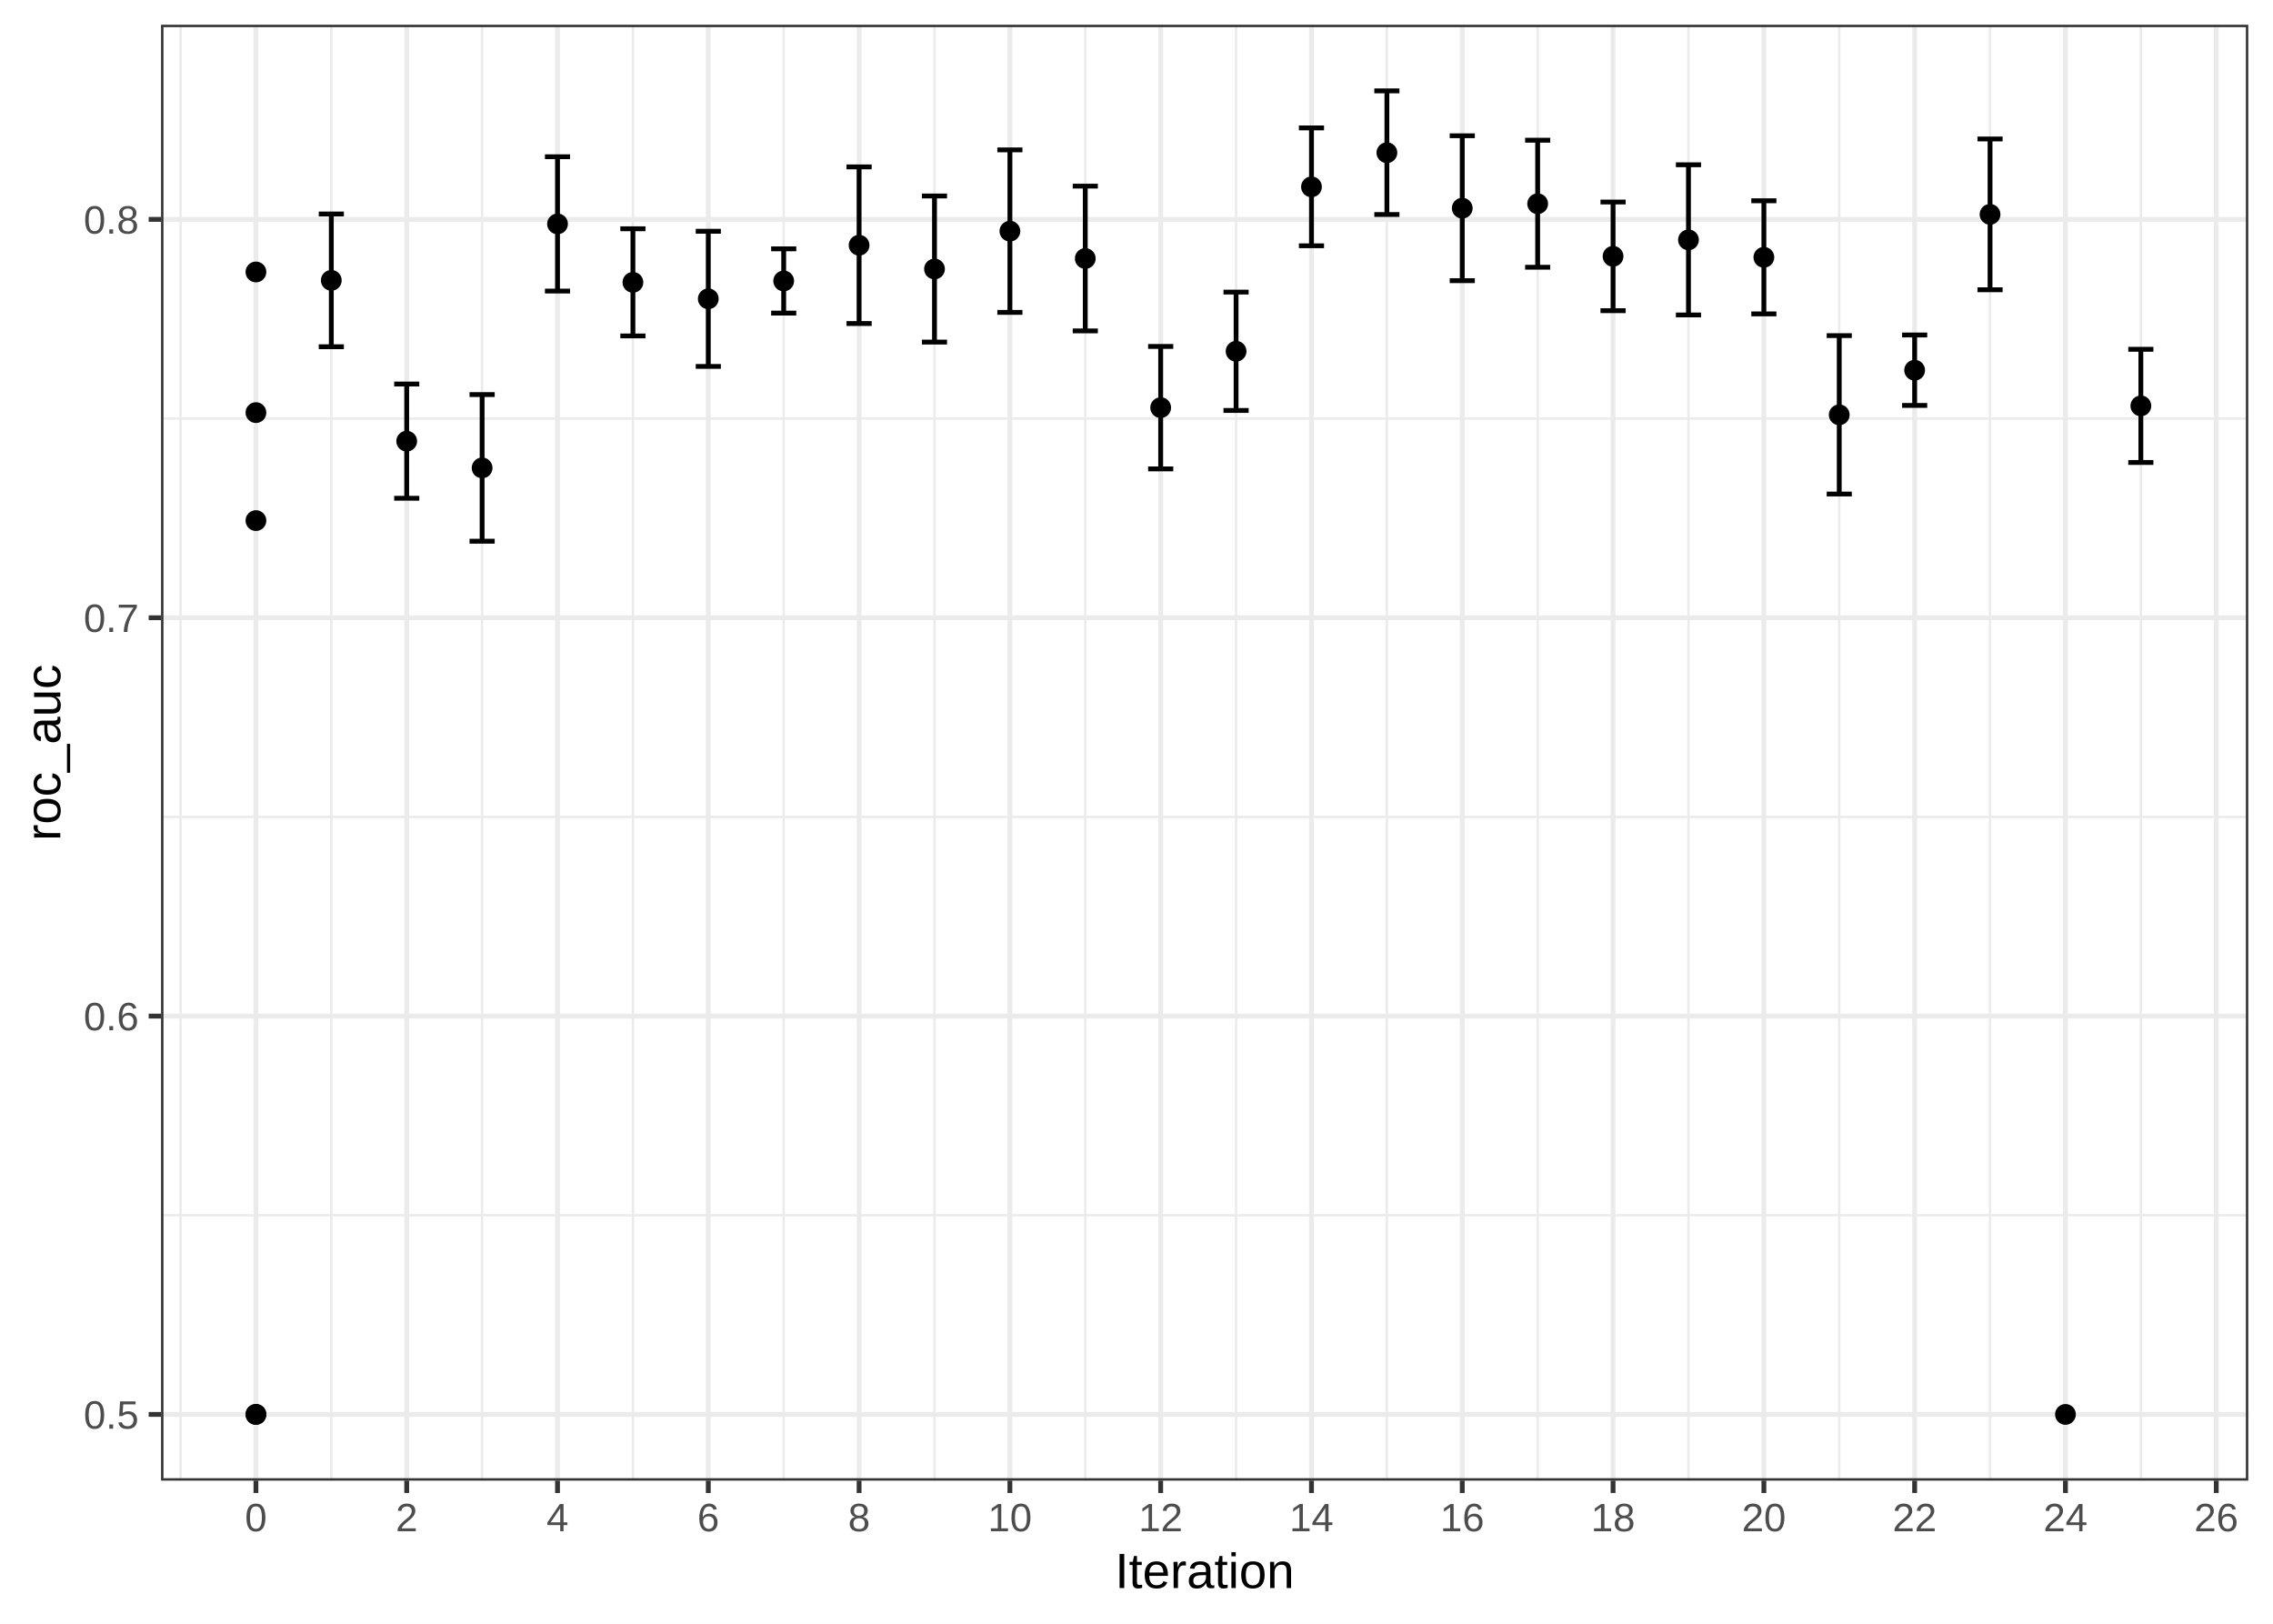
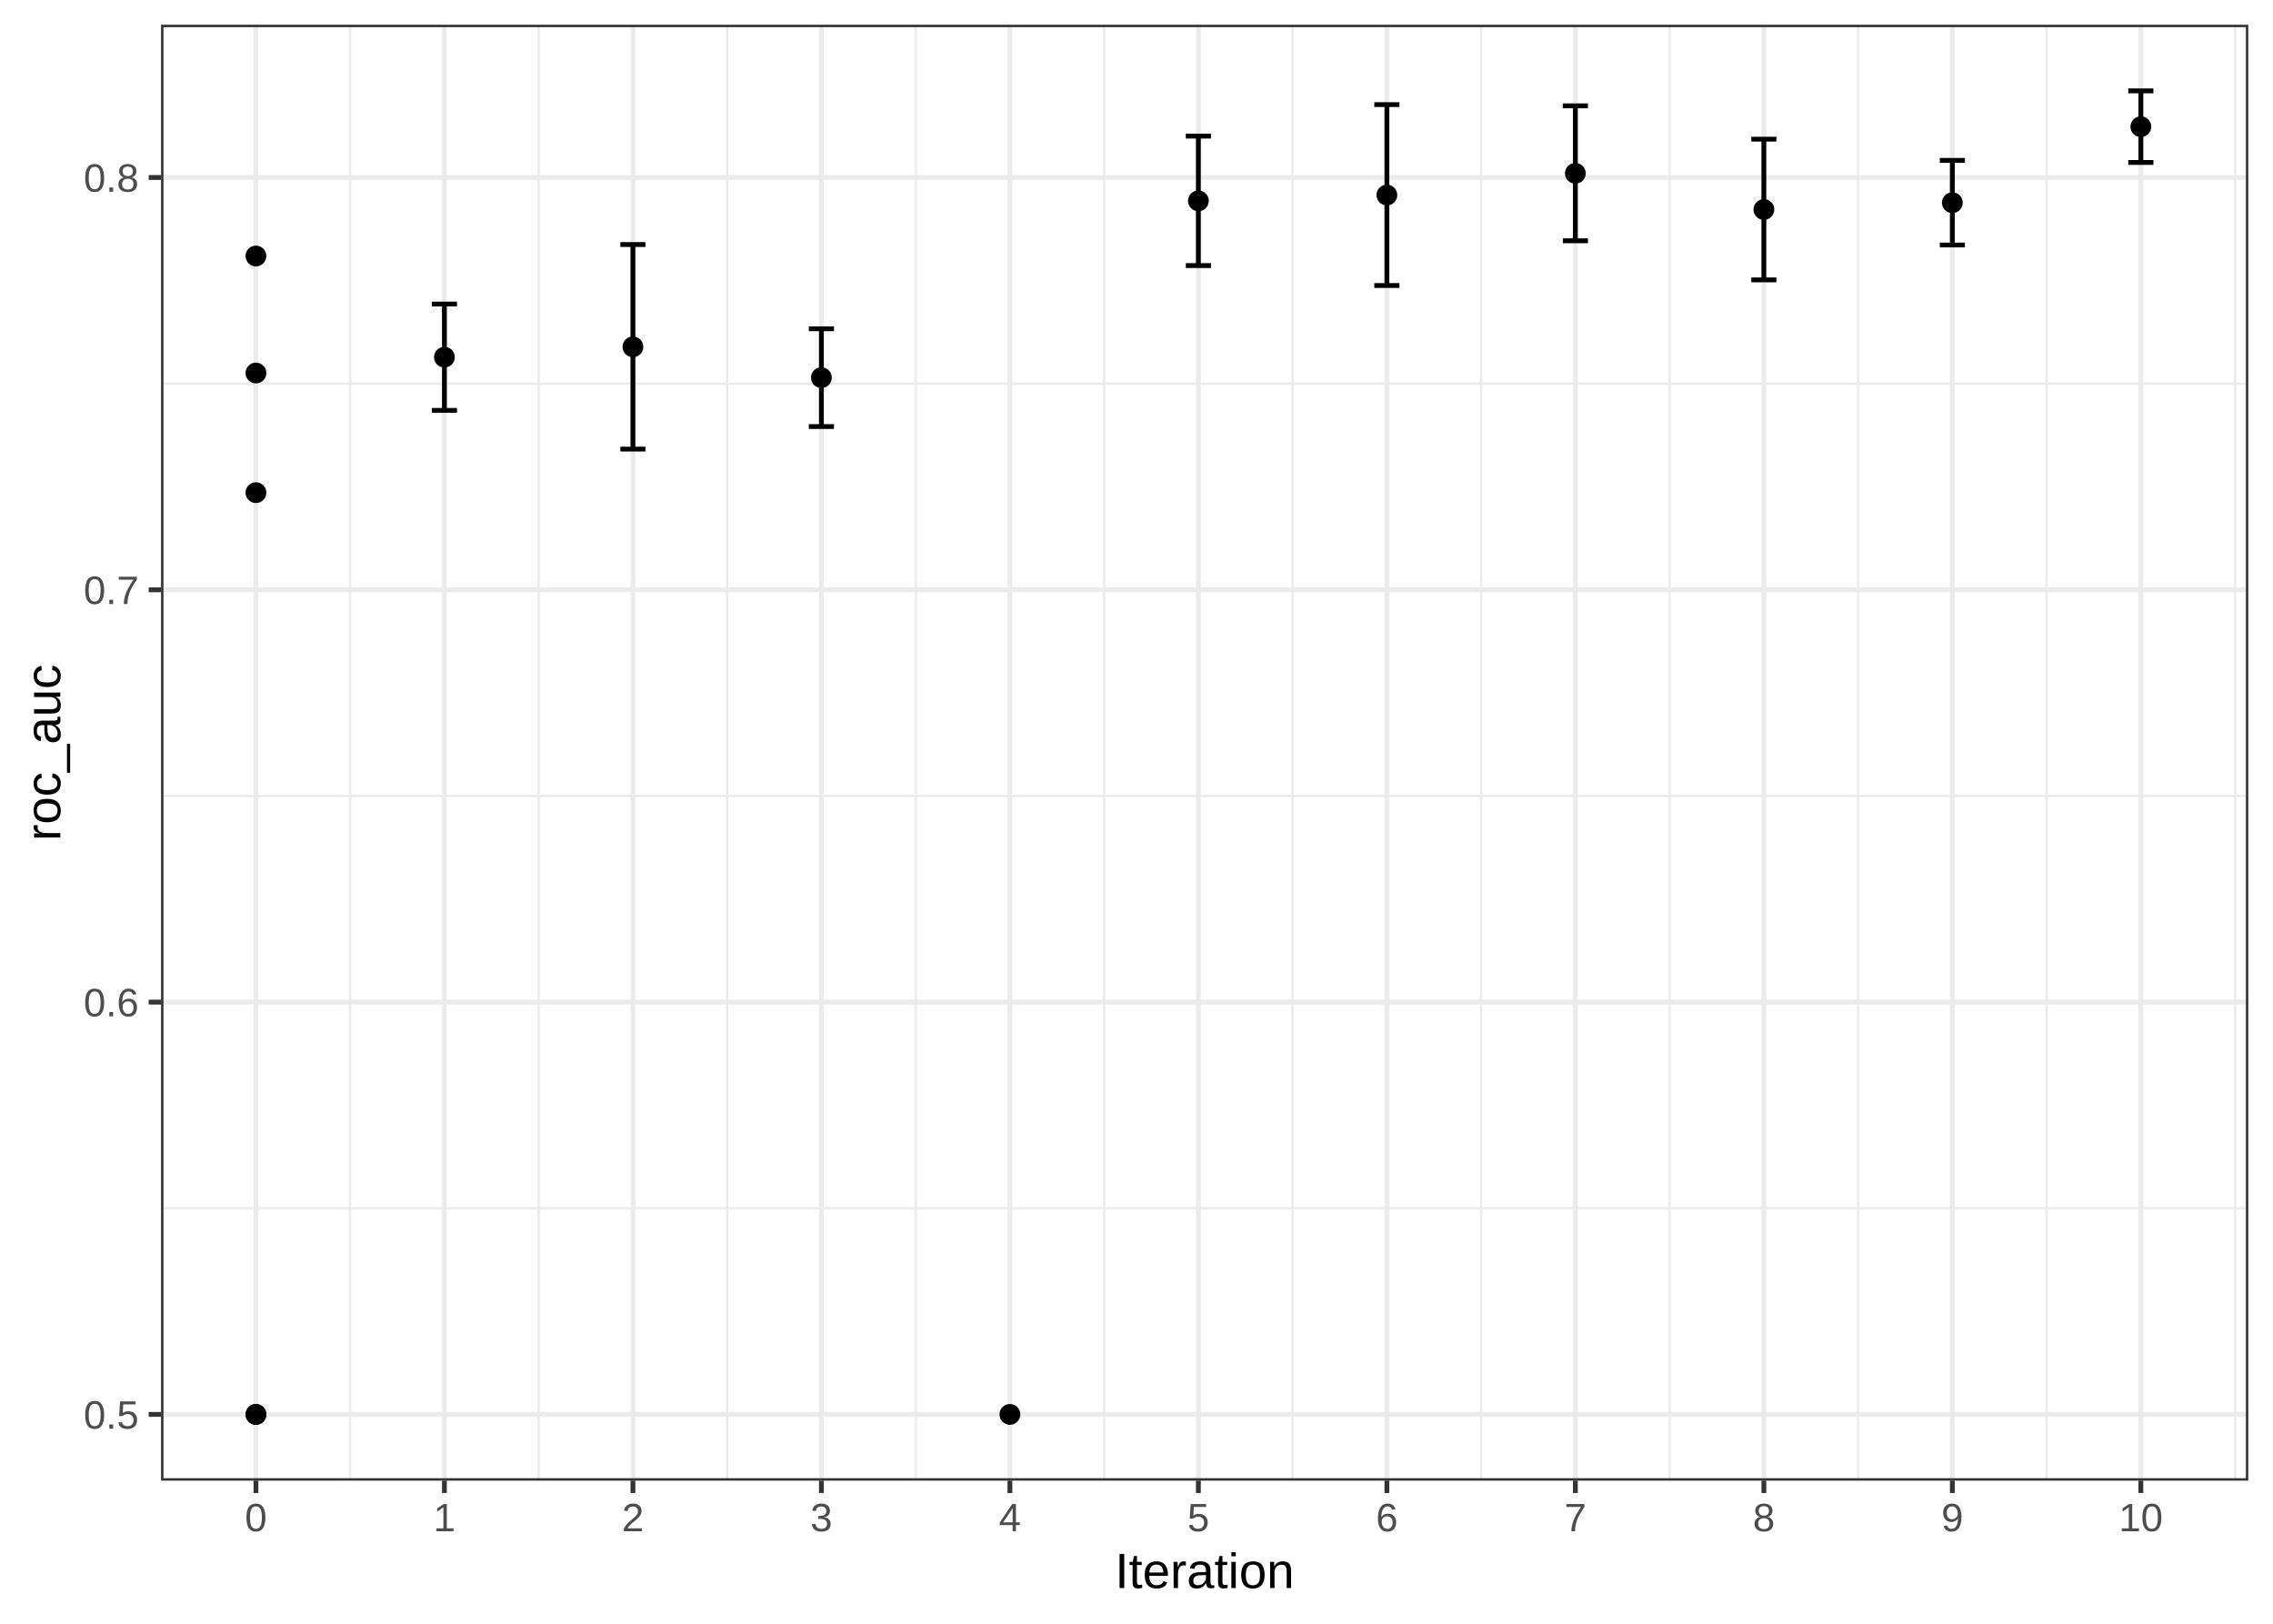
<svg xmlns="http://www.w3.org/2000/svg" class="svglite" width="504.00pt" height="360.00pt" viewBox="0 0 504.00 360.00">
  <defs>
    <style type="text/css">
    .svglite line, .svglite polyline, .svglite polygon, .svglite path, .svglite rect, .svglite circle {
      fill: none;
      stroke: #000000;
      stroke-linecap: round;
      stroke-linejoin: round;
      stroke-miterlimit: 10.00;
    }
    .svglite text {
      white-space: pre;
    }
  </style>
  </defs>
  <rect width="100%" height="100%" style="stroke: none; fill: none;" />
  <defs>
    <clipPath id="cpMC4wMHw1MDQuMDB8MC4wMHwzNjAuMDA=">
      <rect x="0.00" y="0.00" width="504.00" height="360.00" />
    </clipPath>
  </defs>
  <g clip-path="url(#cpMC4wMHw1MDQuMDB8MC4wMHwzNjAuMDA=)">
    <rect x="-0" y="0.00" width="504.00" height="360.00" style="stroke-width: 1.07; stroke: #FFFFFF; fill: #FFFFFF;" />
  </g>
  <defs>
    <clipPath id="cpMzUuNzF8NDk4LjUyfDUuNDh8MzI4LjI3">
      <rect x="35.71" y="5.48" width="462.81" height="322.79" />
    </clipPath>
  </defs>
  <g clip-path="url(#cpMzUuNzF8NDk4LjUyfDUuNDh8MzI4LjI3)">
    <rect x="35.71" y="5.48" width="462.81" height="322.79" style="stroke-width: 1.07; stroke: none; fill: #FFFFFF;" />
-     <polyline points="35.71,269.44 498.52,269.44 " style="stroke-width: 0.53; stroke: #EBEBEB; stroke-linecap: butt;" />
-     <polyline points="35.71,181.12 498.52,181.12 " style="stroke-width: 0.53; stroke: #EBEBEB; stroke-linecap: butt;" />
-     <polyline points="35.71,92.80 498.52,92.80 " style="stroke-width: 0.53; stroke: #EBEBEB; stroke-linecap: butt;" />
-     <polyline points="40.03,328.27 40.03,5.48 " style="stroke-width: 0.53; stroke: #EBEBEB; stroke-linecap: butt;" />
-     <polyline points="73.46,328.27 73.46,5.48 " style="stroke-width: 0.53; stroke: #EBEBEB; stroke-linecap: butt;" />
-     <polyline points="106.90,328.27 106.90,5.48 " style="stroke-width: 0.53; stroke: #EBEBEB; stroke-linecap: butt;" />
-     <polyline points="140.34,328.27 140.34,5.48 " style="stroke-width: 0.53; stroke: #EBEBEB; stroke-linecap: butt;" />
-     <polyline points="173.77,328.27 173.77,5.48 " style="stroke-width: 0.53; stroke: #EBEBEB; stroke-linecap: butt;" />
-     <polyline points="207.21,328.27 207.21,5.48 " style="stroke-width: 0.53; stroke: #EBEBEB; stroke-linecap: butt;" />
-     <polyline points="240.64,328.27 240.64,5.48 " style="stroke-width: 0.53; stroke: #EBEBEB; stroke-linecap: butt;" />
-     <polyline points="274.08,328.27 274.08,5.48 " style="stroke-width: 0.53; stroke: #EBEBEB; stroke-linecap: butt;" />
-     <polyline points="307.52,328.27 307.52,5.48 " style="stroke-width: 0.53; stroke: #EBEBEB; stroke-linecap: butt;" />
-     <polyline points="340.95,328.27 340.95,5.48 " style="stroke-width: 0.53; stroke: #EBEBEB; stroke-linecap: butt;" />
-     <polyline points="374.39,328.27 374.39,5.48 " style="stroke-width: 0.53; stroke: #EBEBEB; stroke-linecap: butt;" />
-     <polyline points="407.82,328.27 407.82,5.48 " style="stroke-width: 0.53; stroke: #EBEBEB; stroke-linecap: butt;" />
-     <polyline points="441.26,328.27 441.26,5.48 " style="stroke-width: 0.53; stroke: #EBEBEB; stroke-linecap: butt;" />
-     <polyline points="474.70,328.27 474.70,5.48 " style="stroke-width: 0.53; stroke: #EBEBEB; stroke-linecap: butt;" />
+     <polyline points="35.71,267.89 498.52,267.89 " style="stroke-width: 0.53; stroke: #EBEBEB; stroke-linecap: butt;" />
+     <polyline points="35.71,176.47 498.52,176.47 " style="stroke-width: 0.53; stroke: #EBEBEB; stroke-linecap: butt;" />
+     <polyline points="35.71,85.06 498.52,85.06 " style="stroke-width: 0.53; stroke: #EBEBEB; stroke-linecap: butt;" />
+     <polyline points="35.85,328.27 35.85,5.48 " style="stroke-width: 0.53; stroke: #EBEBEB; stroke-linecap: butt;" />
+     <polyline points="77.64,328.27 77.64,5.48 " style="stroke-width: 0.53; stroke: #EBEBEB; stroke-linecap: butt;" />
+     <polyline points="119.44,328.27 119.44,5.48 " style="stroke-width: 0.53; stroke: #EBEBEB; stroke-linecap: butt;" />
+     <polyline points="161.23,328.27 161.23,5.48 " style="stroke-width: 0.53; stroke: #EBEBEB; stroke-linecap: butt;" />
+     <polyline points="203.03,328.27 203.03,5.48 " style="stroke-width: 0.53; stroke: #EBEBEB; stroke-linecap: butt;" />
+     <polyline points="244.82,328.27 244.82,5.48 " style="stroke-width: 0.53; stroke: #EBEBEB; stroke-linecap: butt;" />
+     <polyline points="286.62,328.27 286.62,5.48 " style="stroke-width: 0.53; stroke: #EBEBEB; stroke-linecap: butt;" />
+     <polyline points="328.41,328.27 328.41,5.48 " style="stroke-width: 0.53; stroke: #EBEBEB; stroke-linecap: butt;" />
+     <polyline points="370.21,328.27 370.21,5.48 " style="stroke-width: 0.53; stroke: #EBEBEB; stroke-linecap: butt;" />
+     <polyline points="412.00,328.27 412.00,5.48 " style="stroke-width: 0.53; stroke: #EBEBEB; stroke-linecap: butt;" />
+     <polyline points="453.80,328.27 453.80,5.48 " style="stroke-width: 0.53; stroke: #EBEBEB; stroke-linecap: butt;" />
+     <polyline points="495.59,328.27 495.59,5.48 " style="stroke-width: 0.53; stroke: #EBEBEB; stroke-linecap: butt;" />
    <polyline points="35.71,313.59 498.52,313.59 " style="stroke-width: 1.07; stroke: #EBEBEB; stroke-linecap: butt;" />
-     <polyline points="35.71,225.28 498.52,225.28 " style="stroke-width: 1.07; stroke: #EBEBEB; stroke-linecap: butt;" />
-     <polyline points="35.71,136.96 498.52,136.96 " style="stroke-width: 1.07; stroke: #EBEBEB; stroke-linecap: butt;" />
-     <polyline points="35.71,48.64 498.52,48.64 " style="stroke-width: 1.07; stroke: #EBEBEB; stroke-linecap: butt;" />
+     <polyline points="35.71,222.18 498.52,222.18 " style="stroke-width: 1.07; stroke: #EBEBEB; stroke-linecap: butt;" />
+     <polyline points="35.71,130.77 498.52,130.77 " style="stroke-width: 1.07; stroke: #EBEBEB; stroke-linecap: butt;" />
+     <polyline points="35.71,39.35 498.52,39.35 " style="stroke-width: 1.07; stroke: #EBEBEB; stroke-linecap: butt;" />
    <polyline points="56.75,328.27 56.75,5.48 " style="stroke-width: 1.07; stroke: #EBEBEB; stroke-linecap: butt;" />
-     <polyline points="90.18,328.27 90.18,5.48 " style="stroke-width: 1.07; stroke: #EBEBEB; stroke-linecap: butt;" />
-     <polyline points="123.62,328.27 123.62,5.48 " style="stroke-width: 1.07; stroke: #EBEBEB; stroke-linecap: butt;" />
-     <polyline points="157.05,328.27 157.05,5.48 " style="stroke-width: 1.07; stroke: #EBEBEB; stroke-linecap: butt;" />
-     <polyline points="190.49,328.27 190.49,5.48 " style="stroke-width: 1.07; stroke: #EBEBEB; stroke-linecap: butt;" />
+     <polyline points="98.54,328.27 98.54,5.48 " style="stroke-width: 1.07; stroke: #EBEBEB; stroke-linecap: butt;" />
+     <polyline points="140.34,328.27 140.34,5.48 " style="stroke-width: 1.07; stroke: #EBEBEB; stroke-linecap: butt;" />
+     <polyline points="182.13,328.27 182.13,5.48 " style="stroke-width: 1.07; stroke: #EBEBEB; stroke-linecap: butt;" />
    <polyline points="223.93,328.27 223.93,5.48 " style="stroke-width: 1.07; stroke: #EBEBEB; stroke-linecap: butt;" />
-     <polyline points="257.36,328.27 257.36,5.48 " style="stroke-width: 1.07; stroke: #EBEBEB; stroke-linecap: butt;" />
-     <polyline points="290.80,328.27 290.80,5.48 " style="stroke-width: 1.07; stroke: #EBEBEB; stroke-linecap: butt;" />
-     <polyline points="324.23,328.27 324.23,5.48 " style="stroke-width: 1.07; stroke: #EBEBEB; stroke-linecap: butt;" />
-     <polyline points="357.67,328.27 357.67,5.48 " style="stroke-width: 1.07; stroke: #EBEBEB; stroke-linecap: butt;" />
+     <polyline points="265.72,328.27 265.72,5.48 " style="stroke-width: 1.07; stroke: #EBEBEB; stroke-linecap: butt;" />
+     <polyline points="307.52,328.27 307.52,5.48 " style="stroke-width: 1.07; stroke: #EBEBEB; stroke-linecap: butt;" />
+     <polyline points="349.31,328.27 349.31,5.48 " style="stroke-width: 1.07; stroke: #EBEBEB; stroke-linecap: butt;" />
    <polyline points="391.11,328.27 391.11,5.48 " style="stroke-width: 1.07; stroke: #EBEBEB; stroke-linecap: butt;" />
-     <polyline points="424.54,328.27 424.54,5.48 " style="stroke-width: 1.07; stroke: #EBEBEB; stroke-linecap: butt;" />
-     <polyline points="457.98,328.27 457.98,5.48 " style="stroke-width: 1.07; stroke: #EBEBEB; stroke-linecap: butt;" />
-     <polyline points="491.42,328.27 491.42,5.48 " style="stroke-width: 1.07; stroke: #EBEBEB; stroke-linecap: butt;" />
-     <circle cx="56.75" cy="91.48" r="1.95" style="stroke-width: 0.71; fill: #000000;" />
+     <polyline points="432.90,328.27 432.90,5.48 " style="stroke-width: 1.07; stroke: #EBEBEB; stroke-linecap: butt;" />
+     <polyline points="474.70,328.27 474.70,5.48 " style="stroke-width: 1.07; stroke: #EBEBEB; stroke-linecap: butt;" />
+     <circle cx="56.75" cy="82.70" r="1.95" style="stroke-width: 0.71; fill: #000000;" />
    <circle cx="56.75" cy="313.59" r="1.95" style="stroke-width: 0.71; fill: #000000;" />
-     <circle cx="56.75" cy="115.42" r="1.95" style="stroke-width: 0.71; fill: #000000;" />
-     <circle cx="56.75" cy="60.30" r="1.95" style="stroke-width: 0.71; fill: #000000;" />
+     <circle cx="56.75" cy="109.23" r="1.95" style="stroke-width: 0.71; fill: #000000;" />
+     <circle cx="56.75" cy="56.76" r="1.95" style="stroke-width: 0.71; fill: #000000;" />
    <circle cx="56.75" cy="313.59" r="1.95" style="stroke-width: 0.71; fill: #000000;" />
-     <circle cx="73.46" cy="62.16" r="1.95" style="stroke-width: 0.71; fill: #000000;" />
-     <circle cx="90.18" cy="97.81" r="1.95" style="stroke-width: 0.71; fill: #000000;" />
-     <circle cx="106.90" cy="103.74" r="1.95" style="stroke-width: 0.71; fill: #000000;" />
-     <circle cx="123.62" cy="49.64" r="1.95" style="stroke-width: 0.71; fill: #000000;" />
-     <circle cx="140.34" cy="62.60" r="1.95" style="stroke-width: 0.71; fill: #000000;" />
-     <circle cx="157.05" cy="66.25" r="1.95" style="stroke-width: 0.71; fill: #000000;" />
-     <circle cx="173.77" cy="62.29" r="1.95" style="stroke-width: 0.71; fill: #000000;" />
-     <circle cx="190.49" cy="54.37" r="1.95" style="stroke-width: 0.71; fill: #000000;" />
-     <circle cx="207.21" cy="59.64" r="1.95" style="stroke-width: 0.71; fill: #000000;" />
-     <circle cx="223.93" cy="51.25" r="1.95" style="stroke-width: 0.71; fill: #000000;" />
-     <circle cx="240.64" cy="57.31" r="1.95" style="stroke-width: 0.71; fill: #000000;" />
-     <circle cx="257.36" cy="90.38" r="1.95" style="stroke-width: 0.71; fill: #000000;" />
-     <circle cx="274.08" cy="77.88" r="1.95" style="stroke-width: 0.71; fill: #000000;" />
-     <circle cx="290.80" cy="41.43" r="1.95" style="stroke-width: 0.71; fill: #000000;" />
-     <circle cx="307.52" cy="33.86" r="1.95" style="stroke-width: 0.71; fill: #000000;" />
-     <circle cx="324.23" cy="46.16" r="1.95" style="stroke-width: 0.71; fill: #000000;" />
-     <circle cx="340.95" cy="45.17" r="1.95" style="stroke-width: 0.71; fill: #000000;" />
-     <circle cx="357.67" cy="56.83" r="1.95" style="stroke-width: 0.71; fill: #000000;" />
-     <circle cx="374.39" cy="53.18" r="1.95" style="stroke-width: 0.71; fill: #000000;" />
-     <circle cx="391.11" cy="57.05" r="1.95" style="stroke-width: 0.71; fill: #000000;" />
-     <circle cx="407.82" cy="91.97" r="1.95" style="stroke-width: 0.71; fill: #000000;" />
-     <circle cx="424.54" cy="82.08" r="1.95" style="stroke-width: 0.71; fill: #000000;" />
-     <circle cx="441.26" cy="47.53" r="1.95" style="stroke-width: 0.71; fill: #000000;" />
-     <circle cx="457.98" cy="313.59" r="1.95" style="stroke-width: 0.71; fill: #000000;" />
-     <circle cx="474.70" cy="89.99" r="1.95" style="stroke-width: 0.71; fill: #000000;" />
-     <polyline points="70.68,47.44 76.25,47.44 " style="stroke-width: 1.07; stroke-linecap: butt;" />
-     <polyline points="73.46,47.44 73.46,76.88 " style="stroke-width: 1.07; stroke-linecap: butt;" />
-     <polyline points="70.68,76.88 76.25,76.88 " style="stroke-width: 1.07; stroke-linecap: butt;" />
-     <polyline points="87.40,85.14 92.97,85.14 " style="stroke-width: 1.07; stroke-linecap: butt;" />
-     <polyline points="90.18,85.14 90.18,110.47 " style="stroke-width: 1.07; stroke-linecap: butt;" />
-     <polyline points="87.40,110.47 92.97,110.47 " style="stroke-width: 1.07; stroke-linecap: butt;" />
-     <polyline points="104.11,87.48 109.69,87.48 " style="stroke-width: 1.07; stroke-linecap: butt;" />
-     <polyline points="106.90,87.48 106.90,119.99 " style="stroke-width: 1.07; stroke-linecap: butt;" />
-     <polyline points="104.11,119.99 109.69,119.99 " style="stroke-width: 1.07; stroke-linecap: butt;" />
-     <polyline points="120.83,34.75 126.40,34.75 " style="stroke-width: 1.07; stroke-linecap: butt;" />
-     <polyline points="123.62,34.75 123.62,64.53 " style="stroke-width: 1.07; stroke-linecap: butt;" />
-     <polyline points="120.83,64.53 126.40,64.53 " style="stroke-width: 1.07; stroke-linecap: butt;" />
-     <polyline points="137.55,50.72 143.12,50.72 " style="stroke-width: 1.07; stroke-linecap: butt;" />
-     <polyline points="140.34,50.72 140.34,74.48 " style="stroke-width: 1.07; stroke-linecap: butt;" />
-     <polyline points="137.55,74.48 143.12,74.48 " style="stroke-width: 1.07; stroke-linecap: butt;" />
-     <polyline points="154.27,51.27 159.84,51.27 " style="stroke-width: 1.07; stroke-linecap: butt;" />
-     <polyline points="157.05,51.27 157.05,81.24 " style="stroke-width: 1.07; stroke-linecap: butt;" />
-     <polyline points="154.27,81.24 159.84,81.24 " style="stroke-width: 1.07; stroke-linecap: butt;" />
-     <polyline points="170.99,55.17 176.56,55.17 " style="stroke-width: 1.07; stroke-linecap: butt;" />
-     <polyline points="173.77,55.17 173.77,69.42 " style="stroke-width: 1.07; stroke-linecap: butt;" />
-     <polyline points="170.99,69.42 176.56,69.42 " style="stroke-width: 1.07; stroke-linecap: butt;" />
-     <polyline points="187.70,37.00 193.28,37.00 " style="stroke-width: 1.07; stroke-linecap: butt;" />
-     <polyline points="190.49,37.00 190.49,71.73 " style="stroke-width: 1.07; stroke-linecap: butt;" />
-     <polyline points="187.70,71.73 193.28,71.73 " style="stroke-width: 1.07; stroke-linecap: butt;" />
-     <polyline points="204.42,43.45 209.99,43.45 " style="stroke-width: 1.07; stroke-linecap: butt;" />
-     <polyline points="207.21,43.45 207.21,75.84 " style="stroke-width: 1.07; stroke-linecap: butt;" />
-     <polyline points="204.42,75.84 209.99,75.84 " style="stroke-width: 1.07; stroke-linecap: butt;" />
-     <polyline points="221.14,33.23 226.71,33.23 " style="stroke-width: 1.07; stroke-linecap: butt;" />
-     <polyline points="223.93,33.23 223.93,69.26 " style="stroke-width: 1.07; stroke-linecap: butt;" />
-     <polyline points="221.14,69.26 226.71,69.26 " style="stroke-width: 1.07; stroke-linecap: butt;" />
-     <polyline points="237.86,41.27 243.43,41.27 " style="stroke-width: 1.07; stroke-linecap: butt;" />
-     <polyline points="240.64,41.27 240.64,73.36 " style="stroke-width: 1.07; stroke-linecap: butt;" />
-     <polyline points="237.86,73.36 243.43,73.36 " style="stroke-width: 1.07; stroke-linecap: butt;" />
-     <polyline points="254.58,76.81 260.15,76.81 " style="stroke-width: 1.07; stroke-linecap: butt;" />
-     <polyline points="257.36,76.81 257.36,103.96 " style="stroke-width: 1.07; stroke-linecap: butt;" />
-     <polyline points="254.58,103.96 260.15,103.96 " style="stroke-width: 1.07; stroke-linecap: butt;" />
-     <polyline points="271.29,64.76 276.87,64.76 " style="stroke-width: 1.07; stroke-linecap: butt;" />
-     <polyline points="274.08,64.76 274.08,91.00 " style="stroke-width: 1.07; stroke-linecap: butt;" />
-     <polyline points="271.29,91.00 276.87,91.00 " style="stroke-width: 1.07; stroke-linecap: butt;" />
-     <polyline points="288.01,28.36 293.58,28.36 " style="stroke-width: 1.07; stroke-linecap: butt;" />
-     <polyline points="290.80,28.36 290.80,54.49 " style="stroke-width: 1.07; stroke-linecap: butt;" />
-     <polyline points="288.01,54.49 293.58,54.49 " style="stroke-width: 1.07; stroke-linecap: butt;" />
-     <polyline points="304.73,20.15 310.30,20.15 " style="stroke-width: 1.07; stroke-linecap: butt;" />
-     <polyline points="307.52,20.15 307.52,47.56 " style="stroke-width: 1.07; stroke-linecap: butt;" />
-     <polyline points="304.73,47.56 310.30,47.56 " style="stroke-width: 1.07; stroke-linecap: butt;" />
-     <polyline points="321.45,30.10 327.02,30.10 " style="stroke-width: 1.07; stroke-linecap: butt;" />
-     <polyline points="324.23,30.10 324.23,62.23 " style="stroke-width: 1.07; stroke-linecap: butt;" />
-     <polyline points="321.45,62.23 327.02,62.23 " style="stroke-width: 1.07; stroke-linecap: butt;" />
-     <polyline points="338.17,31.09 343.74,31.09 " style="stroke-width: 1.07; stroke-linecap: butt;" />
-     <polyline points="340.95,31.09 340.95,59.25 " style="stroke-width: 1.07; stroke-linecap: butt;" />
-     <polyline points="338.17,59.25 343.74,59.25 " style="stroke-width: 1.07; stroke-linecap: butt;" />
-     <polyline points="354.88,44.79 360.46,44.79 " style="stroke-width: 1.07; stroke-linecap: butt;" />
-     <polyline points="357.67,44.79 357.67,68.88 " style="stroke-width: 1.07; stroke-linecap: butt;" />
-     <polyline points="354.88,68.88 360.46,68.88 " style="stroke-width: 1.07; stroke-linecap: butt;" />
-     <polyline points="371.60,36.53 377.18,36.53 " style="stroke-width: 1.07; stroke-linecap: butt;" />
-     <polyline points="374.39,36.53 374.39,69.83 " style="stroke-width: 1.07; stroke-linecap: butt;" />
-     <polyline points="371.60,69.83 377.18,69.83 " style="stroke-width: 1.07; stroke-linecap: butt;" />
-     <polyline points="388.32,44.51 393.89,44.51 " style="stroke-width: 1.07; stroke-linecap: butt;" />
-     <polyline points="391.11,44.51 391.11,69.59 " style="stroke-width: 1.07; stroke-linecap: butt;" />
-     <polyline points="388.32,69.59 393.89,69.59 " style="stroke-width: 1.07; stroke-linecap: butt;" />
-     <polyline points="405.04,74.41 410.61,74.41 " style="stroke-width: 1.07; stroke-linecap: butt;" />
-     <polyline points="407.82,74.41 407.82,109.53 " style="stroke-width: 1.07; stroke-linecap: butt;" />
-     <polyline points="405.04,109.53 410.61,109.53 " style="stroke-width: 1.07; stroke-linecap: butt;" />
-     <polyline points="421.76,74.27 427.33,74.27 " style="stroke-width: 1.07; stroke-linecap: butt;" />
-     <polyline points="424.54,74.27 424.54,89.89 " style="stroke-width: 1.07; stroke-linecap: butt;" />
-     <polyline points="421.76,89.89 427.33,89.89 " style="stroke-width: 1.07; stroke-linecap: butt;" />
-     <polyline points="438.47,30.81 444.05,30.81 " style="stroke-width: 1.07; stroke-linecap: butt;" />
-     <polyline points="441.26,30.81 441.26,64.24 " style="stroke-width: 1.07; stroke-linecap: butt;" />
-     <polyline points="438.47,64.24 444.05,64.24 " style="stroke-width: 1.07; stroke-linecap: butt;" />
-     <polyline points="471.91,77.44 477.48,77.44 " style="stroke-width: 1.07; stroke-linecap: butt;" />
-     <polyline points="474.70,77.44 474.70,102.53 " style="stroke-width: 1.07; stroke-linecap: butt;" />
-     <polyline points="471.91,102.53 477.48,102.53 " style="stroke-width: 1.07; stroke-linecap: butt;" />
+     <circle cx="98.54" cy="79.19" r="1.95" style="stroke-width: 0.71; fill: #000000;" />
+     <circle cx="140.34" cy="76.90" r="1.95" style="stroke-width: 0.71; fill: #000000;" />
+     <circle cx="182.13" cy="83.73" r="1.95" style="stroke-width: 0.71; fill: #000000;" />
+     <circle cx="223.93" cy="313.59" r="1.95" style="stroke-width: 0.71; fill: #000000;" />
+     <circle cx="265.72" cy="44.53" r="1.95" style="stroke-width: 0.71; fill: #000000;" />
+     <circle cx="307.52" cy="43.24" r="1.95" style="stroke-width: 0.71; fill: #000000;" />
+     <circle cx="349.31" cy="38.43" r="1.95" style="stroke-width: 0.71; fill: #000000;" />
+     <circle cx="391.11" cy="46.45" r="1.95" style="stroke-width: 0.71; fill: #000000;" />
+     <circle cx="432.90" cy="44.94" r="1.95" style="stroke-width: 0.71; fill: #000000;" />
+     <circle cx="474.70" cy="28.09" r="1.95" style="stroke-width: 0.71; fill: #000000;" />
+     <polyline points="95.75,67.41 101.33,67.41 " style="stroke-width: 1.07; stroke-linecap: butt;" />
+     <polyline points="98.54,67.41 98.54,90.98 " style="stroke-width: 1.07; stroke-linecap: butt;" />
+     <polyline points="95.75,90.98 101.33,90.98 " style="stroke-width: 1.07; stroke-linecap: butt;" />
+     <polyline points="137.55,54.22 143.12,54.22 " style="stroke-width: 1.07; stroke-linecap: butt;" />
+     <polyline points="140.34,54.22 140.34,99.57 " style="stroke-width: 1.07; stroke-linecap: butt;" />
+     <polyline points="137.55,99.57 143.12,99.57 " style="stroke-width: 1.07; stroke-linecap: butt;" />
+     <polyline points="179.34,72.89 184.92,72.89 " style="stroke-width: 1.07; stroke-linecap: butt;" />
+     <polyline points="182.13,72.89 182.13,94.57 " style="stroke-width: 1.07; stroke-linecap: butt;" />
+     <polyline points="179.34,94.57 184.92,94.57 " style="stroke-width: 1.07; stroke-linecap: butt;" />
+     <polyline points="262.93,30.17 268.51,30.17 " style="stroke-width: 1.07; stroke-linecap: butt;" />
+     <polyline points="265.72,30.17 265.72,58.88 " style="stroke-width: 1.07; stroke-linecap: butt;" />
+     <polyline points="262.93,58.88 268.51,58.88 " style="stroke-width: 1.07; stroke-linecap: butt;" />
+     <polyline points="304.73,23.19 310.30,23.19 " style="stroke-width: 1.07; stroke-linecap: butt;" />
+     <polyline points="307.52,23.19 307.52,63.30 " style="stroke-width: 1.07; stroke-linecap: butt;" />
+     <polyline points="304.73,63.30 310.30,63.30 " style="stroke-width: 1.07; stroke-linecap: butt;" />
+     <polyline points="346.53,23.47 352.10,23.47 " style="stroke-width: 1.07; stroke-linecap: butt;" />
+     <polyline points="349.31,23.47 349.31,53.38 " style="stroke-width: 1.07; stroke-linecap: butt;" />
+     <polyline points="346.53,53.38 352.10,53.38 " style="stroke-width: 1.07; stroke-linecap: butt;" />
+     <polyline points="388.32,30.85 393.89,30.85 " style="stroke-width: 1.07; stroke-linecap: butt;" />
+     <polyline points="391.11,30.85 391.11,62.05 " style="stroke-width: 1.07; stroke-linecap: butt;" />
+     <polyline points="388.32,62.05 393.89,62.05 " style="stroke-width: 1.07; stroke-linecap: butt;" />
+     <polyline points="430.12,35.56 435.69,35.56 " style="stroke-width: 1.07; stroke-linecap: butt;" />
+     <polyline points="432.90,35.56 432.90,54.32 " style="stroke-width: 1.07; stroke-linecap: butt;" />
+     <polyline points="430.12,54.32 435.69,54.32 " style="stroke-width: 1.07; stroke-linecap: butt;" />
+     <polyline points="471.91,20.15 477.48,20.15 " style="stroke-width: 1.07; stroke-linecap: butt;" />
+     <polyline points="474.70,20.15 474.70,36.02 " style="stroke-width: 1.07; stroke-linecap: butt;" />
+     <polyline points="471.91,36.02 477.48,36.02 " style="stroke-width: 1.07; stroke-linecap: butt;" />
    <rect x="35.71" y="5.48" width="462.81" height="322.79" style="stroke-width: 1.07; stroke: #333333;" />
  </g>
  <g clip-path="url(#cpMC4wMHw1MDQuMDB8MC4wMHwzNjAuMDA=)">
    <text x="30.78" y="316.75" text-anchor="end" style="font-size: 8.80px;fill: #4D4D4D; font-family: &quot;Arial&quot;;" textLength="12.23px" lengthAdjust="spacingAndGlyphs">0.5</text>
-     <text x="30.78" y="228.43" text-anchor="end" style="font-size: 8.80px;fill: #4D4D4D; font-family: &quot;Arial&quot;;" textLength="12.23px" lengthAdjust="spacingAndGlyphs">0.6</text>
-     <text x="30.78" y="140.11" text-anchor="end" style="font-size: 8.80px;fill: #4D4D4D; font-family: &quot;Arial&quot;;" textLength="12.23px" lengthAdjust="spacingAndGlyphs">0.7</text>
-     <text x="30.78" y="51.80" text-anchor="end" style="font-size: 8.80px;fill: #4D4D4D; font-family: &quot;Arial&quot;;" textLength="12.23px" lengthAdjust="spacingAndGlyphs">0.8</text>
+     <text x="30.78" y="225.33" text-anchor="end" style="font-size: 8.80px;fill: #4D4D4D; font-family: &quot;Arial&quot;;" textLength="12.23px" lengthAdjust="spacingAndGlyphs">0.6</text>
+     <text x="30.78" y="133.92" text-anchor="end" style="font-size: 8.80px;fill: #4D4D4D; font-family: &quot;Arial&quot;;" textLength="12.23px" lengthAdjust="spacingAndGlyphs">0.7</text>
+     <text x="30.78" y="42.51" text-anchor="end" style="font-size: 8.80px;fill: #4D4D4D; font-family: &quot;Arial&quot;;" textLength="12.23px" lengthAdjust="spacingAndGlyphs">0.8</text>
    <polyline points="32.97,313.59 35.71,313.59 " style="stroke-width: 1.07; stroke: #333333; stroke-linecap: butt;" />
-     <polyline points="32.97,225.28 35.71,225.28 " style="stroke-width: 1.07; stroke: #333333; stroke-linecap: butt;" />
-     <polyline points="32.97,136.96 35.71,136.96 " style="stroke-width: 1.07; stroke: #333333; stroke-linecap: butt;" />
-     <polyline points="32.97,48.64 35.71,48.64 " style="stroke-width: 1.07; stroke: #333333; stroke-linecap: butt;" />
+     <polyline points="32.97,222.18 35.71,222.18 " style="stroke-width: 1.07; stroke: #333333; stroke-linecap: butt;" />
+     <polyline points="32.97,130.77 35.71,130.77 " style="stroke-width: 1.07; stroke: #333333; stroke-linecap: butt;" />
+     <polyline points="32.97,39.35 35.71,39.35 " style="stroke-width: 1.07; stroke: #333333; stroke-linecap: butt;" />
    <polyline points="56.75,331.01 56.75,328.27 " style="stroke-width: 1.07; stroke: #333333; stroke-linecap: butt;" />
-     <polyline points="90.18,331.01 90.18,328.27 " style="stroke-width: 1.07; stroke: #333333; stroke-linecap: butt;" />
-     <polyline points="123.62,331.01 123.62,328.27 " style="stroke-width: 1.07; stroke: #333333; stroke-linecap: butt;" />
-     <polyline points="157.05,331.01 157.05,328.27 " style="stroke-width: 1.07; stroke: #333333; stroke-linecap: butt;" />
-     <polyline points="190.49,331.01 190.49,328.27 " style="stroke-width: 1.07; stroke: #333333; stroke-linecap: butt;" />
+     <polyline points="98.54,331.01 98.54,328.27 " style="stroke-width: 1.07; stroke: #333333; stroke-linecap: butt;" />
+     <polyline points="140.34,331.01 140.34,328.27 " style="stroke-width: 1.07; stroke: #333333; stroke-linecap: butt;" />
+     <polyline points="182.13,331.01 182.13,328.27 " style="stroke-width: 1.07; stroke: #333333; stroke-linecap: butt;" />
    <polyline points="223.93,331.01 223.93,328.27 " style="stroke-width: 1.07; stroke: #333333; stroke-linecap: butt;" />
-     <polyline points="257.36,331.01 257.36,328.27 " style="stroke-width: 1.07; stroke: #333333; stroke-linecap: butt;" />
-     <polyline points="290.80,331.01 290.80,328.27 " style="stroke-width: 1.07; stroke: #333333; stroke-linecap: butt;" />
-     <polyline points="324.23,331.01 324.23,328.27 " style="stroke-width: 1.07; stroke: #333333; stroke-linecap: butt;" />
-     <polyline points="357.67,331.01 357.67,328.27 " style="stroke-width: 1.07; stroke: #333333; stroke-linecap: butt;" />
+     <polyline points="265.72,331.01 265.72,328.27 " style="stroke-width: 1.07; stroke: #333333; stroke-linecap: butt;" />
+     <polyline points="307.52,331.01 307.52,328.27 " style="stroke-width: 1.07; stroke: #333333; stroke-linecap: butt;" />
+     <polyline points="349.31,331.01 349.31,328.27 " style="stroke-width: 1.07; stroke: #333333; stroke-linecap: butt;" />
    <polyline points="391.11,331.01 391.11,328.27 " style="stroke-width: 1.07; stroke: #333333; stroke-linecap: butt;" />
-     <polyline points="424.54,331.01 424.54,328.27 " style="stroke-width: 1.07; stroke: #333333; stroke-linecap: butt;" />
-     <polyline points="457.98,331.01 457.98,328.27 " style="stroke-width: 1.07; stroke: #333333; stroke-linecap: butt;" />
-     <polyline points="491.42,331.01 491.42,328.27 " style="stroke-width: 1.07; stroke: #333333; stroke-linecap: butt;" />
+     <polyline points="432.90,331.01 432.90,328.27 " style="stroke-width: 1.07; stroke: #333333; stroke-linecap: butt;" />
+     <polyline points="474.70,331.01 474.70,328.27 " style="stroke-width: 1.07; stroke: #333333; stroke-linecap: butt;" />
    <text x="56.75" y="339.50" text-anchor="middle" style="font-size: 8.80px;fill: #4D4D4D; font-family: &quot;Arial&quot;;" textLength="4.90px" lengthAdjust="spacingAndGlyphs">0</text>
-     <text x="90.18" y="339.50" text-anchor="middle" style="font-size: 8.80px;fill: #4D4D4D; font-family: &quot;Arial&quot;;" textLength="4.90px" lengthAdjust="spacingAndGlyphs">2</text>
-     <text x="123.62" y="339.50" text-anchor="middle" style="font-size: 8.80px;fill: #4D4D4D; font-family: &quot;Arial&quot;;" textLength="4.90px" lengthAdjust="spacingAndGlyphs">4</text>
-     <text x="157.05" y="339.50" text-anchor="middle" style="font-size: 8.80px;fill: #4D4D4D; font-family: &quot;Arial&quot;;" textLength="4.90px" lengthAdjust="spacingAndGlyphs">6</text>
-     <text x="190.49" y="339.50" text-anchor="middle" style="font-size: 8.80px;fill: #4D4D4D; font-family: &quot;Arial&quot;;" textLength="4.90px" lengthAdjust="spacingAndGlyphs">8</text>
-     <text x="223.93" y="339.50" text-anchor="middle" style="font-size: 8.80px;fill: #4D4D4D; font-family: &quot;Arial&quot;;" textLength="9.79px" lengthAdjust="spacingAndGlyphs">10</text>
-     <text x="257.36" y="339.50" text-anchor="middle" style="font-size: 8.80px;fill: #4D4D4D; font-family: &quot;Arial&quot;;" textLength="9.79px" lengthAdjust="spacingAndGlyphs">12</text>
-     <text x="290.80" y="339.50" text-anchor="middle" style="font-size: 8.80px;fill: #4D4D4D; font-family: &quot;Arial&quot;;" textLength="9.79px" lengthAdjust="spacingAndGlyphs">14</text>
-     <text x="324.23" y="339.50" text-anchor="middle" style="font-size: 8.80px;fill: #4D4D4D; font-family: &quot;Arial&quot;;" textLength="9.79px" lengthAdjust="spacingAndGlyphs">16</text>
-     <text x="357.67" y="339.50" text-anchor="middle" style="font-size: 8.80px;fill: #4D4D4D; font-family: &quot;Arial&quot;;" textLength="9.79px" lengthAdjust="spacingAndGlyphs">18</text>
-     <text x="391.11" y="339.50" text-anchor="middle" style="font-size: 8.80px;fill: #4D4D4D; font-family: &quot;Arial&quot;;" textLength="9.79px" lengthAdjust="spacingAndGlyphs">20</text>
-     <text x="424.54" y="339.50" text-anchor="middle" style="font-size: 8.80px;fill: #4D4D4D; font-family: &quot;Arial&quot;;" textLength="9.79px" lengthAdjust="spacingAndGlyphs">22</text>
-     <text x="457.98" y="339.50" text-anchor="middle" style="font-size: 8.80px;fill: #4D4D4D; font-family: &quot;Arial&quot;;" textLength="9.79px" lengthAdjust="spacingAndGlyphs">24</text>
-     <text x="491.42" y="339.50" text-anchor="middle" style="font-size: 8.80px;fill: #4D4D4D; font-family: &quot;Arial&quot;;" textLength="9.79px" lengthAdjust="spacingAndGlyphs">26</text>
+     <text x="98.54" y="339.50" text-anchor="middle" style="font-size: 8.80px;fill: #4D4D4D; font-family: &quot;Arial&quot;;" textLength="4.90px" lengthAdjust="spacingAndGlyphs">1</text>
+     <text x="140.34" y="339.50" text-anchor="middle" style="font-size: 8.80px;fill: #4D4D4D; font-family: &quot;Arial&quot;;" textLength="4.90px" lengthAdjust="spacingAndGlyphs">2</text>
+     <text x="182.13" y="339.50" text-anchor="middle" style="font-size: 8.80px;fill: #4D4D4D; font-family: &quot;Arial&quot;;" textLength="4.90px" lengthAdjust="spacingAndGlyphs">3</text>
+     <text x="223.93" y="339.50" text-anchor="middle" style="font-size: 8.80px;fill: #4D4D4D; font-family: &quot;Arial&quot;;" textLength="4.90px" lengthAdjust="spacingAndGlyphs">4</text>
+     <text x="265.72" y="339.50" text-anchor="middle" style="font-size: 8.80px;fill: #4D4D4D; font-family: &quot;Arial&quot;;" textLength="4.90px" lengthAdjust="spacingAndGlyphs">5</text>
+     <text x="307.52" y="339.50" text-anchor="middle" style="font-size: 8.80px;fill: #4D4D4D; font-family: &quot;Arial&quot;;" textLength="4.90px" lengthAdjust="spacingAndGlyphs">6</text>
+     <text x="349.31" y="339.50" text-anchor="middle" style="font-size: 8.80px;fill: #4D4D4D; font-family: &quot;Arial&quot;;" textLength="4.90px" lengthAdjust="spacingAndGlyphs">7</text>
+     <text x="391.11" y="339.50" text-anchor="middle" style="font-size: 8.80px;fill: #4D4D4D; font-family: &quot;Arial&quot;;" textLength="4.90px" lengthAdjust="spacingAndGlyphs">8</text>
+     <text x="432.90" y="339.50" text-anchor="middle" style="font-size: 8.80px;fill: #4D4D4D; font-family: &quot;Arial&quot;;" textLength="4.90px" lengthAdjust="spacingAndGlyphs">9</text>
+     <text x="474.70" y="339.50" text-anchor="middle" style="font-size: 8.80px;fill: #4D4D4D; font-family: &quot;Arial&quot;;" textLength="9.79px" lengthAdjust="spacingAndGlyphs">10</text>
    <text x="267.11" y="352.09" text-anchor="middle" style="font-size: 11.00px; font-family: &quot;Arial&quot;;" textLength="39.74px" lengthAdjust="spacingAndGlyphs">Iteration</text>
    <text transform="translate(13.37,166.87) rotate(-90)" text-anchor="middle" style="font-size: 11.00px; font-family: &quot;Arial&quot;;" textLength="39.15px" lengthAdjust="spacingAndGlyphs">roc_auc</text>
  </g>
</svg>
